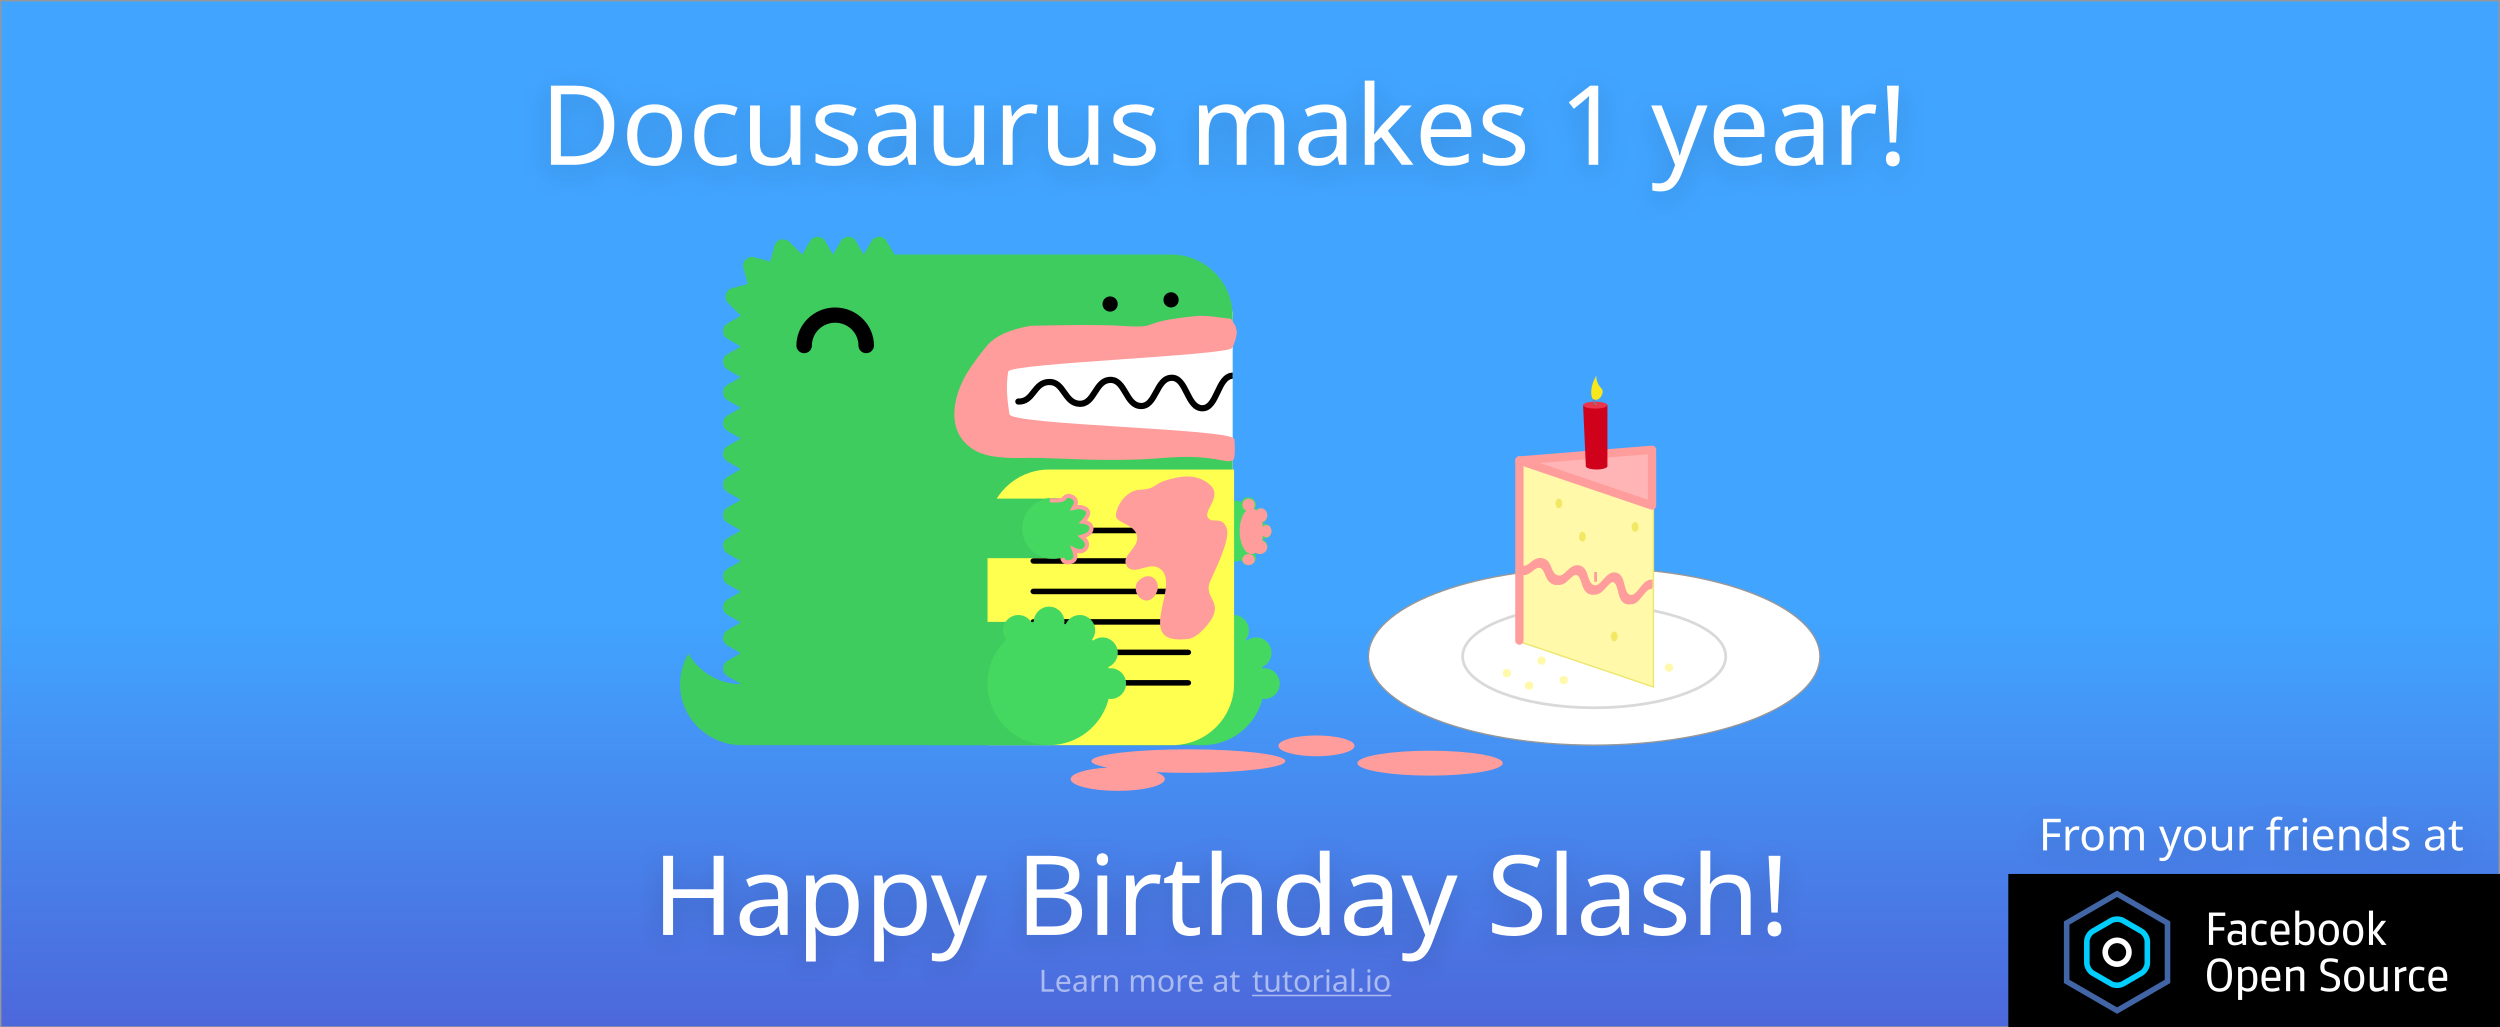
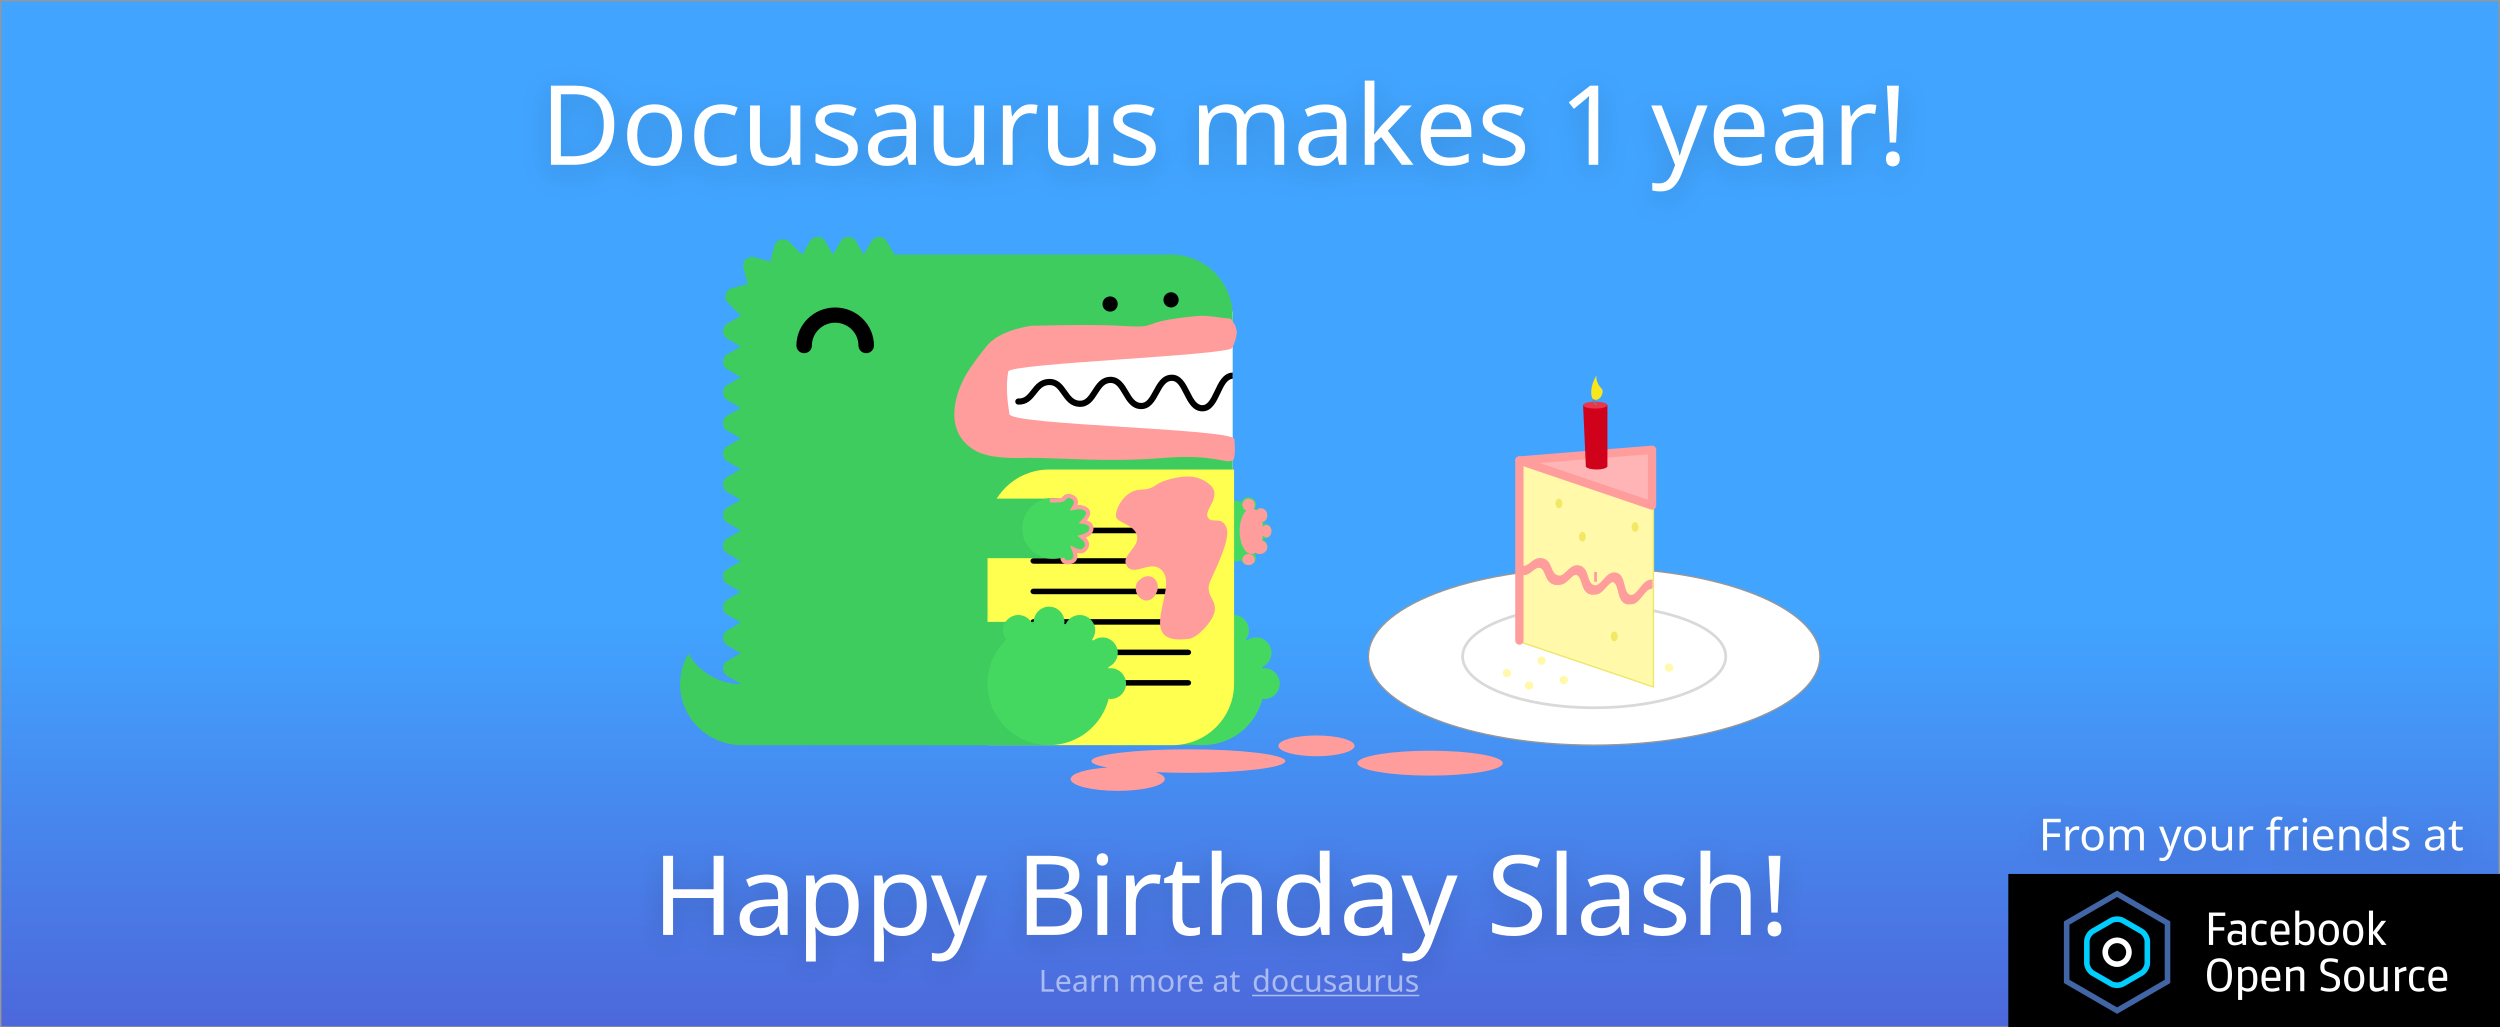
<svg xmlns="http://www.w3.org/2000/svg" xmlns:xlink="http://www.w3.org/1999/xlink" width="1805" height="741">
  <defs>
    <filter x="-3.2%" y="-29.6%" width="106.3%" height="169.9%" filterUnits="objectBoundingBox" id="b">
      <feOffset dy="5" in="SourceAlpha" result="shadowOffsetOuter1" />
      <feGaussianBlur stdDeviation="10" in="shadowOffsetOuter1" result="shadowBlurOuter1" />
      <feColorMatrix values="0 0 0 0 0 0 0 0 0 0 0 0 0 0 0 0 0 0 0.165 0" in="shadowBlurOuter1" />
    </filter>
    <filter x="-3.8%" y="-29.6%" width="107.5%" height="169.9%" filterUnits="objectBoundingBox" id="d">
      <feOffset dy="5" in="SourceAlpha" result="shadowOffsetOuter1" />
      <feGaussianBlur stdDeviation="10" in="shadowOffsetOuter1" result="shadowBlurOuter1" />
      <feColorMatrix values="0 0 0 0 0 0 0 0 0 0 0 0 0 0 0 0 0 0 0.165 0" in="shadowBlurOuter1" />
    </filter>
    <filter x="-10.5%" y="-74.3%" width="121.2%" height="275.7%" filterUnits="objectBoundingBox" id="f">
      <feOffset dy="5" in="SourceAlpha" result="shadowOffsetOuter1" />
      <feGaussianBlur stdDeviation="10" in="shadowOffsetOuter1" result="shadowBlurOuter1" />
      <feColorMatrix values="0 0 0 0 0 0 0 0 0 0 0 0 0 0 0 0 0 0 0.165 0" in="shadowBlurOuter1" />
    </filter>
    <text id="c" font-family="ArialRoundedMTBold, Arial Rounded MT Bold" font-size="80" font-weight="normal" fill="#FFF">
      <tspan x="390" y="119">Docusaurus makes 1 year!</tspan>
    </text>
    <text id="e" font-family="ArialRoundedMTBold, Arial Rounded MT Bold" font-size="80" font-weight="normal" fill="#FFF">
      <tspan x="471" y="675">Happy Birthday Slash!</tspan>
    </text>
    <text id="g" font-family="ArialRoundedMTBold, Arial Rounded MT Bold" font-size="32" font-weight="normal" fill="#FFF">
      <tspan x="1472" y="614">From your friends at</tspan>
    </text>
    <linearGradient x1="50%" y1="60.357%" x2="50%" y2="120.795%" id="a">
      <stop stop-color="#41A4FF" offset="0%" />
      <stop stop-color="#5348C8" offset="100%" />
    </linearGradient>
  </defs>
  <g fill="none" fill-rule="evenodd">
    <path stroke="#979797" fill="url(#a)" d="M.5.5h1804v741H.5z" />
    <g transform="translate(491 171)">
      <path fill="#FFF" d="M204 54h195v114H204z" />
      <path d="M44.5 323c-16.46 0-30.8-8.86-38.5-22-3.793 6.477-6 13.977-6 22 0 24.301 19.923 44 44.5 44H89v-44H44.5z" fill="#3ECC5F" />
      <path d="M399 79.198V57.06c0-24.454-19.88-44.277-44.398-44.277h-199.79l-5.55-9.586c-2.468-4.261-8.633-4.261-11.099 0l-5.55 9.586-5.55-9.586c-2.468-4.261-8.633-4.261-11.099 0l-5.55 9.586-5.55-9.586c-2.468-4.261-8.633-4.261-11.099 0l-5.55 9.586c-.032 0-3.145-3.053-9.339-9.16-3.487-3.479-9.44-1.89-10.72 2.864l-3.036 11.3-11.528-3.082c-4.766-1.273-9.126 3.075-7.847 7.828l3.087 11.497-11.328 3.026c-4.766 1.275-6.362 7.215-2.874 10.693l9.192 9.17c0 .03-3.206 1.923-9.619 5.676-4.27 2.46-4.27 8.61 0 11.07l9.615 5.534-9.615 5.535c-4.27 2.46-4.27 8.61 0 11.07l9.615 5.534-9.615 5.534c-4.27 2.46-4.27 8.61 0 11.07l9.615 5.534-9.615 5.535c-4.27 2.46-4.27 8.61 0 11.07l9.615 5.534-9.615 5.535c-4.27 2.46-4.27 8.61 0 11.069l9.615 5.535-9.615 5.534c-4.27 2.46-4.27 8.61 0 11.07l9.615 5.534-9.615 5.535c-4.27 2.46-4.27 8.61 0 11.07l9.615 5.534-9.615 5.534c-4.27 2.46-4.27 8.61 0 11.07l9.615 5.534-9.615 5.535c-4.27 2.46-4.27 8.61 0 11.07l9.615 5.534-9.615 5.535c-4.27 2.46-4.27 8.61 0 11.069l9.615 5.535-9.615 5.534c-4.27 2.46-4.27 8.61 0 11.07l9.615 5.534-9.615 5.535c-4.27 2.46-4.27 8.61 0 11.07l9.615 5.534c0 24.454 19.877 44.277 44.397 44.277h266.387C379.121 367 399 347.177 399 322.723v-177.11l-155.437-9.687c-12.453-.777-22.154-11.076-22.154-23.52 0-12.444 9.7-22.743 22.154-23.52L399 79.198z" fill="#3ECC5F" />
      <path fill="#3ECC5F" d="M311 367h66v-89h-66z" />
      <path d="M421.889 311.444c-.487 0-.951.083-1.42.143-.085-.334-.165-.67-.258-1.003 4.013-1.675 6.833-5.63 6.833-10.25 0-6.138-4.973-11.112-11.11-11.112-2.53 0-4.834.88-6.703 2.302-.247-.25-.493-.5-.744-.746 1.393-1.858 2.246-4.138 2.246-6.638 0-6.138-4.973-11.111-11.11-11.111-4.59 0-8.527 2.784-10.22 6.758-.33-.094-.66-.171-.99-.256.06-.469.143-.933.143-1.42 0-6.138-4.974-11.111-11.112-11.111-6.137 0-11.11 4.973-11.11 11.111 0 .487.082.951.142 1.42-.33.085-.66.162-.99.256-1.693-3.974-5.63-6.758-10.22-6.758-6.137 0-11.11 4.973-11.11 11.111 0 2.5.853 4.78 2.246 6.638-8.26 8.07-13.402 19.318-13.402 31.778C333 347.102 352.898 367 377.444 367c20.754 0 38.134-14.244 43.025-33.476.469.06.933.143 1.42.143 6.138 0 11.111-4.974 11.111-11.111 0-6.138-4.973-11.112-11.111-11.112" fill="#44D860" />
      <path fill="#3ECC5F" d="M333 233h66v-44h-66z" />
      <path d="M421.444 217.996c3.07 0 5.556-2.46 5.556-5.496 0-3.036-2.487-5.496-5.556-5.496-.242 0-.475.042-.708.07-.045-.165-.083-.33-.13-.495 2.005-.828 3.416-2.787 3.416-5.071 0-3.037-2.486-5.497-5.555-5.497a5.533 5.533 0 00-3.351 1.14 14.707 14.707 0 00-.374-.37 5.4 5.4 0 001.125-3.285c0-3.034-2.487-5.496-5.556-5.496a5.557 5.557 0 00-5.111 3.344 22.417 22.417 0 00-5.978-.829c-12.27 0-22.222 9.845-22.222 21.985 0 12.14 9.951 21.985 22.222 21.985 2.076 0 4.074-.303 5.978-.829a5.557 5.557 0 005.111 3.344c3.069 0 5.556-2.462 5.556-5.496a5.4 5.4 0 00-1.125-3.285c.127-.12.251-.244.374-.37a5.533 5.533 0 003.35 1.14c3.07 0 5.556-2.46 5.556-5.497 0-2.284-1.41-4.243-3.415-5.071.046-.163.084-.33.129-.495.233.028.466.07.708.07" fill="#44D860" />
      <path d="M134.4 84c-3.093 0-5.6-2.462-5.6-5.5 0-9.1-7.535-16.5-16.8-16.5s-16.8 7.4-16.8 16.5c0 3.038-2.507 5.5-5.6 5.5-3.093 0-5.6-2.462-5.6-5.5C84 63.335 96.56 51 112 51s28 12.335 28 27.5c0 3.038-2.507 5.5-5.6 5.5" fill="#000" />
      <path d="M222 367h133.5c24.577 0 44.5-19.798 44.5-44.222V168H266.5c-24.577 0-44.5 19.798-44.5 44.222V367z" fill="#FFFF50" />
      <path d="M366.77 236H255.23c-1.234 0-2.23-.894-2.23-2 0-1.106.996-2 2.23-2h111.54c1.234 0 2.23.894 2.23 2 0 1.106-.996 2-2.23 2m0 44H255.23c-1.234 0-2.23-.894-2.23-2 0-1.106.996-2 2.23-2h111.54c1.234 0 2.23.894 2.23 2 0 1.106-.996 2-2.23 2m0 44H255.23c-1.234 0-2.23-.894-2.23-2 0-1.106.996-2 2.23-2h111.54c1.234 0 2.23.894 2.23 2 0 1.106-.996 2-2.23 2m0-110H255.23c-1.234 0-2.23-.896-2.23-2 0-1.106.996-2 2.23-2h111.54c1.234 0 2.23.894 2.23 2 0 1.104-.996 2-2.23 2m0 44H255.23c-1.234 0-2.23-.894-2.23-2 0-1.106.996-2 2.23-2h111.54c1.234 0 2.23.894 2.23 2 0 1.106-.996 2-2.23 2m0 44H255.23c-1.234 0-2.23-.894-2.23-2 0-1.106.996-2 2.23-2h111.54c1.234 0 2.23.894 2.23 2 0 1.106-.996 2-2.23 2M399 98.011c-.027 0-.049-.013-.075-.01-6.833.233-10.066 7.117-12.918 13.19-2.977 6.346-5.279 10.475-9.051 10.35-4.177-.151-6.565-4.904-9.095-9.935-2.906-5.775-6.223-12.327-13.186-12.082-6.736.231-9.98 6.222-12.84 11.507-3.046 5.63-5.118 9.054-9.114 8.896-4.26-.156-6.525-4.02-9.145-8.493-2.922-4.98-6.298-10.579-13.127-10.387-6.62.23-9.873 5.312-12.743 9.8-3.036 4.743-5.163 7.634-9.21 7.463-4.363-.158-6.616-3.363-9.223-7.076-2.928-4.171-6.227-8.893-13.036-8.664-6.474.223-9.727 4.386-12.595 8.058-2.725 3.483-4.852 6.24-9.352 6.067-1.22-.049-2.244.915-2.288 2.147a2.222 2.222 0 002.13 2.307c6.67.225 10.05-4.01 12.984-7.766 2.602-3.332 4.849-6.207 9.272-6.358 4.258-.183 6.255 2.483 9.276 6.781 2.868 4.085 6.123 8.717 12.673 8.956 6.861.231 10.163-4.933 13.086-9.504 2.614-4.084 4.87-7.61 9.177-7.759 3.965-.15 6.123 3.007 9.166 8.198 2.868 4.893 6.116 10.437 12.796 10.682 6.91.24 10.247-5.838 13.155-11.214 2.519-4.65 4.896-9.045 9.108-9.19 3.965-.093 6.033 3.553 9.09 9.644 2.858 5.686 6.097 12.127 12.882 12.374.126.005.25.007.373.007 6.776 0 9.99-6.848 12.837-12.904 2.518-5.368 4.902-10.425 8.993-10.63V98.01z" fill="#000" />
      <path fill="#3ECC5F" d="M178 367h89v-89h-89z" />
      <path d="M310.889 311.444c-.487 0-.951.083-1.42.143-.085-.334-.165-.67-.258-1.003 4.013-1.675 6.833-5.63 6.833-10.25 0-6.138-4.973-11.112-11.11-11.112-2.53 0-4.834.88-6.703 2.302-.247-.25-.493-.5-.744-.746 1.393-1.858 2.246-4.138 2.246-6.638 0-6.138-4.973-11.111-11.11-11.111-4.59 0-8.527 2.784-10.22 6.758-.33-.094-.66-.171-.99-.256.06-.469.143-.933.143-1.42 0-6.138-4.974-11.111-11.112-11.111-6.137 0-11.11 4.973-11.11 11.111 0 .487.082.951.142 1.42-.33.085-.66.162-.99.256-1.693-3.974-5.63-6.758-10.22-6.758-6.137 0-11.11 4.973-11.11 11.111 0 2.5.853 4.78 2.246 6.638-8.26 8.07-13.402 19.318-13.402 31.778C222 347.102 241.898 367 266.444 367c20.754 0 38.134-14.244 43.025-33.476.469.06.933.143 1.42.143 6.138 0 11.111-4.974 11.111-11.111 0-6.138-4.973-11.112-11.111-11.112" fill="#44D860" />
      <path fill="#3ECC5F" d="M178 232h89v-43h-89z" />
      <path d="M291.444 215.996c3.07 0 5.556-2.46 5.556-5.496 0-3.036-2.487-5.496-5.556-5.496-.242 0-.475.042-.708.07-.045-.165-.083-.33-.13-.495 2.005-.828 3.416-2.787 3.416-5.071 0-3.037-2.486-5.497-5.555-5.497a5.533 5.533 0 00-3.351 1.14 14.707 14.707 0 00-.374-.37 5.4 5.4 0 001.125-3.285c0-3.034-2.487-5.496-5.556-5.496a5.557 5.557 0 00-5.111 3.344 22.417 22.417 0 00-5.978-.829c-12.27 0-22.222 9.845-22.222 21.985 0 12.14 9.951 21.985 22.222 21.985 2.076 0 4.074-.303 5.978-.829a5.557 5.557 0 005.111 3.344c3.069 0 5.556-2.462 5.556-5.496a5.4 5.4 0 00-1.125-3.285c.127-.12.251-.244.374-.37a5.533 5.533 0 003.35 1.14c3.07 0 5.556-2.46 5.556-5.497 0-2.284-1.41-4.243-3.415-5.071.046-.163.084-.33.129-.495.233.028.466.07.708.07" fill="#44D860" />
      <path d="M310.5 54c-.352 0-.726-.044-1.078-.11a5.545 5.545 0 01-1.034-.308 5.713 5.713 0 01-.948-.506 8.332 8.332 0 01-.836-.681c-.24-.264-.482-.528-.68-.836a5.779 5.779 0 01-.508-.945 5.756 5.756 0 01-.416-2.111c0-.352.044-.726.11-1.078a6.34 6.34 0 01.306-1.033c.134-.33.31-.638.508-.946.198-.286.44-.571.68-.835a8.31 8.31 0 01.836-.682c.31-.198.618-.374.948-.506a5.545 5.545 0 011.034-.308 5.09 5.09 0 012.156 0c.35.066.704.176 1.034.308.328.132.638.308.946.506.286.198.57.44.836.682.242.264.484.55.682.835.198.308.374.616.506.946.132.352.242.681.308 1.033.064.352.11.726.11 1.078 0 1.451-.596 2.88-1.606 3.892-.266.242-.55.484-.836.681a5.694 5.694 0 01-.946.506 5.64 5.64 0 01-1.034.308c-.352.066-.726.11-1.078.11m44-3a5.617 5.617 0 01-3.896-1.605 8.362 8.362 0 01-.68-.836 5.779 5.779 0 01-.508-.945 5.756 5.756 0 01-.416-2.111 5.61 5.61 0 011.604-3.892 8.31 8.31 0 01.836-.682c.31-.198.618-.374.948-.506a5.545 5.545 0 011.034-.308 5.09 5.09 0 012.156 0c.35.066.704.176 1.034.308.328.132.638.308.946.506.286.198.57.44.836.682A5.612 5.612 0 01360 45.503c0 .352-.046.725-.11 1.077a5.588 5.588 0 01-.308 1.034c-.154.33-.308.637-.506.945-.198.286-.44.572-.682.836-.266.242-.55.484-.836.681a5.694 5.694 0 01-.946.506 5.64 5.64 0 01-1.034.308c-.352.066-.726.11-1.078.11" fill="#000" />
      <path d="M397.746 59.164c-8.263-.662-16.538-2.786-24.788-1.987-46.195 4.475-23.044 9.142-55.485 7.04-11.825-.768-33.295-.768-64.41 0-14.883 2.594-25.22 7.217-31.014 13.867-4.342 4.985-12.33 15.79-15.388 21.114-9.625 16.755-15.227 41.548 5.269 54.425 11.493 7.22 30.769 6.01 40.927 5.957 20.201-.102 56.513 3.293 95.068.116s45.406 4.511 51.202 1.655c2.252-1.11 1.285-14.913 1.063-15.465-3-7.44-161.12-9.935-162.376-17.857-1.607-10.137-2.654-20.666-.886-30.776 1.046-5.982 159.191-11.59 161.778-17.086 1.527-3.243 2.711-6.708 3.242-10.253.271-1.808-.596-3.608-.894-5.412l-3.308-5.338z" fill="#FF9C9C" />
      <g transform="translate(497 239)">
        <ellipse stroke="#979797" fill="#FFF" cx="163" cy="64" rx="163" ry="64" />
        <ellipse stroke="#D9D9D9" stroke-width="2" cx="163" cy="64" rx="95" ry="37" />
      </g>
      <g transform="translate(603 99)">
        <path stroke="#EDE66C" fill="#FFF9A9" d="M99.773 226L3 193.227V62.477L99.773 94z" />
        <path d="M3 62.477V192.5" stroke="#FF9C9C" stroke-width="6" stroke-linecap="round" stroke-linejoin="bevel" />
        <path stroke="#FF9C9C" stroke-width="6" fill="#FFB5B5" stroke-linecap="round" stroke-linejoin="round" d="M3 62.477l95.773-7.739V95z" />
        <path d="M99.362 148.602c-.016-.004-.027-.015-.043-.017-4.103-.801-6.97 2.826-9.498 6.027-2.64 3.344-4.576 5.47-6.806 4.878-2.468-.664-3.242-3.805-4.062-7.129-.942-3.816-2.024-8.148-6.206-8.961-4.045-.79-6.796 2.308-9.222 5.041-2.583 2.912-4.285 4.652-6.644 4.01-2.518-.68-3.34-3.277-4.29-6.283-1.06-3.348-2.307-7.124-6.401-7.95-3.976-.775-6.608 1.784-8.931 4.044-2.457 2.389-4.12 3.806-6.507 3.148-2.577-.693-3.482-2.9-4.528-5.454-1.175-2.87-2.496-6.118-6.584-6.918-3.888-.76-6.394 1.256-8.604 3.034-2.1 1.686-3.743 3.024-6.4 2.303a1.353 1.353 0 00-.703 2.613c3.943 1.05 6.535-.99 8.796-2.808 2.006-1.613 3.737-3.005 6.393-2.487 2.562.478 3.387 2.33 4.6 5.288 1.151 2.811 2.458 6 6.327 7.041 4.057 1.081 6.73-1.52 9.095-3.822 2.115-2.057 3.94-3.832 6.527-3.328 2.383.457 3.238 2.621 4.341 6.11 1.04 3.29 2.22 7.016 6.166 8.08 4.084 1.093 6.902-2.044 9.369-4.824 2.136-2.405 4.152-4.678 6.682-4.184 2.375.49 3.108 2.931 4.099 6.956.925 3.756 1.976 8.012 5.984 9.092.074.02.148.038.222.055 4.036.932 6.887-2.677 9.41-5.868 2.233-2.83 4.344-5.493 6.81-5.052l.608-2.635z" fill="#FF9C9C" />
        <path d="M99.362 150.602c-.016-.004-.027-.015-.043-.017-4.103-.801-6.97 2.826-9.498 6.027-2.64 3.344-4.576 5.47-6.806 4.878-2.468-.664-3.242-3.805-4.062-7.129-.942-3.816-2.024-8.148-6.206-8.961-4.045-.79-6.796 2.308-9.222 5.041-2.583 2.912-4.285 4.652-6.644 4.01-2.518-.68-3.34-3.277-4.29-6.283-1.06-3.348-2.307-7.124-6.401-7.95-3.976-.775-6.608 1.784-8.931 4.044-2.457 2.389-4.12 3.806-6.507 3.148-2.577-.693-3.482-2.9-4.528-5.454-1.175-2.87-2.496-6.118-6.584-6.918-3.888-.76-6.394 1.256-8.604 3.034-2.1 1.686-3.743 3.024-6.4 2.303a1.353 1.353 0 00-.703 2.613c3.943 1.05 6.535-.99 8.796-2.808 2.006-1.613 3.737-3.005 6.393-2.487 2.562.478 3.387 2.33 4.6 5.288 1.151 2.811 2.458 6 6.327 7.041 4.057 1.081 6.73-1.52 9.095-3.822 2.115-2.057 3.94-3.832 6.527-3.328 2.383.457 3.238 2.621 4.341 6.11 1.04 3.29 2.22 7.016 6.166 8.08 4.084 1.093 6.902-2.044 9.369-4.824 2.136-2.405 4.152-4.678 6.682-4.184 2.375.49 3.108 2.931 4.099 6.956.925 3.756 1.976 8.012 5.984 9.092.074.02.148.038.222.055 4.036.932 6.887-2.677 9.41-5.868 2.233-2.83 4.344-5.493 6.81-5.052l.608-2.635z" fill="#FF9C9C" />
        <path d="M99.362 152.602c-.016-.004-.027-.015-.043-.017-4.103-.801-6.97 2.826-9.498 6.027-2.64 3.344-4.576 5.47-6.806 4.878-2.468-.664-3.242-3.805-4.062-7.129-.942-3.816-2.024-8.148-6.206-8.961-4.045-.79-6.796 2.308-9.222 5.041-2.583 2.912-4.285 4.652-6.644 4.01-2.518-.68-3.34-3.277-4.29-6.283-1.06-3.348-2.307-7.124-6.401-7.95-3.976-.775-6.608 1.784-8.931 4.044-2.457 2.389-4.12 3.806-6.507 3.148-2.577-.693-3.482-2.9-4.528-5.454-1.175-2.87-2.496-6.118-6.584-6.918-3.888-.76-6.394 1.256-8.604 3.034-2.1 1.686-3.743 3.024-6.4 2.303a1.353 1.353 0 00-.703 2.613c3.943 1.05 6.535-.99 8.796-2.808 2.006-1.613 3.737-3.005 6.393-2.487 2.562.478 3.387 2.33 4.6 5.288 1.151 2.811 2.458 6 6.327 7.041 4.057 1.081 6.73-1.52 9.095-3.822 2.115-2.057 3.94-3.832 6.527-3.328 2.383.457 3.238 2.621 4.341 6.11 1.04 3.29 2.22 7.016 6.166 8.08 4.084 1.093 6.902-2.044 9.369-4.824 2.136-2.405 4.152-4.678 6.682-4.184 2.375.49 3.108 2.931 4.099 6.956.925 3.756 1.976 8.012 5.984 9.092.074.02.148.038.222.055 4.036.932 6.887-2.677 9.41-5.868 2.233-2.83 4.344-5.493 6.81-5.052l.608-2.635z" fill="#FF9C9C" />
        <path d="M97.362 152.602c-.016-.004-.027-.015-.043-.017-4.103-.801-6.97 2.826-9.498 6.027-2.64 3.344-4.576 5.47-6.806 4.878-2.468-.664-3.242-3.805-4.062-7.129-.942-3.816-2.024-8.148-6.206-8.961-4.045-.79-6.796 2.308-9.222 5.041-2.583 2.912-4.285 4.652-6.644 4.01-2.518-.68-3.34-3.277-4.29-6.283-1.06-3.348-2.307-7.124-6.401-7.95-3.976-.775-6.608 1.784-8.931 4.044-2.457 2.389-4.12 3.806-6.507 3.148-2.577-.693-3.482-2.9-4.528-5.454-1.175-2.87-2.496-6.118-6.584-6.918-3.888-.76-6.394 1.256-8.604 3.034-2.1 1.686-3.743 3.024-6.4 2.303a1.353 1.353 0 00-.703 2.613c3.943 1.05 6.535-.99 8.796-2.808 2.006-1.613 3.737-3.005 6.393-2.487 2.562.478 3.387 2.33 4.6 5.288 1.151 2.811 2.458 6 6.327 7.041 4.057 1.081 6.73-1.52 9.095-3.822 2.115-2.057 3.94-3.832 6.527-3.328 2.383.457 3.238 2.621 4.341 6.11 1.04 3.29 2.22 7.016 6.166 8.08 4.084 1.093 6.902-2.044 9.369-4.824 2.136-2.405 4.152-4.678 6.682-4.184 2.375.49 3.108 2.931 4.099 6.956.925 3.756 1.976 8.012 5.984 9.092.074.02.148.038.222.055 4.036.932 6.887-2.677 9.41-5.868 2.233-2.83 4.344-5.493 6.81-5.052l.608-2.635z" fill="#FF9C9C" />
        <path d="M97.362 152.602c-.016-.004-.027-.015-.043-.017-4.103-.801-6.97 2.826-9.498 6.027-2.64 3.344-4.576 5.47-6.806 4.878-2.468-.664-3.242-3.805-4.062-7.129-.942-3.816-2.024-8.148-6.206-8.961-4.045-.79-6.796 2.308-9.222 5.041-2.583 2.912-4.285 4.652-6.644 4.01-2.518-.68-3.34-3.277-4.29-6.283-1.06-3.348-2.307-7.124-6.401-7.95-3.976-.775-6.608 1.784-8.931 4.044-2.457 2.389-4.12 3.806-6.507 3.148-2.577-.693-3.482-2.9-4.528-5.454-1.175-2.87-2.496-6.118-6.584-6.918-3.888-.76-6.394 1.256-8.604 3.034-2.1 1.686-3.743 3.024-6.4 2.303a1.353 1.353 0 00-.703 2.613c3.943 1.05 6.535-.99 8.796-2.808 2.006-1.613 3.737-3.005 6.393-2.487 2.562.478 3.387 2.33 4.6 5.288 1.151 2.811 2.458 6 6.327 7.041 4.057 1.081 6.73-1.52 9.095-3.822 2.115-2.057 3.94-3.832 6.527-3.328 2.383.457 3.238 2.621 4.341 6.11 1.04 3.29 2.22 7.016 6.166 8.08 4.084 1.093 6.902-2.044 9.369-4.824 2.136-2.405 4.152-4.678 6.682-4.184 2.375.49 3.108 2.931 4.099 6.956.925 3.756 1.976 8.012 5.984 9.092.074.02.148.038.222.055 4.036.932 6.887-2.677 9.41-5.868 2.233-2.83 4.344-5.493 6.81-5.052l.608-2.635z" fill="#FF9C9C" />
        <ellipse fill="#F2E864" cx="86.5" cy="110.5" rx="2.5" ry="3.5" />
        <ellipse fill="#F2E864" cx="48.5" cy="117.5" rx="2.5" ry="3.5" />
        <ellipse fill="#F2E864" cx="31.5" cy="93.5" rx="2.5" ry="3.5" />
        <path d="M50.997 66.895a.879.879 0 01-.097-.395.85.85 0 01.065-.323l-1.98-43.772h17.583v43.869a.831.831 0 010 .452v.228h-.097C65.8 68.118 62.599 69 58.75 69s-7.05-.882-7.72-2.046H51l-.003-.06z" fill="#D0021B" />
        <ellipse fill="#EA364C" cx="57.75" cy="22.5" rx="8.75" ry="2.5" />
        <path d="M58.669 22.334c-3.29-3.382-2.296-1.265-.472-6.665" stroke="#7D7D7D" />
        <path d="M58.13 18.67c-1.936-.072-3.422-.837-3.257-6.226.11-3.593 1.374-7.41 3.796-11.454-.345 1.89.086 4.013 1.292 6.37 1.808 3.534 3.579 3.002 3.061 6.202-.518 3.2-2.957 5.178-4.892 5.107z" fill="#F8E71C" />
        <ellipse fill="#F2E864" cx="71.5" cy="189.5" rx="2.5" ry="3.5" />
      </g>
      <path stroke="#FF9C9C" fill="#D8D8D8" d="M660.5 242.5h1v6h-1z" />
      <circle fill="#FFF9A9" cx="714" cy="311" r="3" />
      <circle fill="#FFF9A9" cx="613" cy="324" r="3" />
      <circle fill="#FFF9A9" cx="597" cy="315" r="3" />
      <circle fill="#FFF9A9" cx="622" cy="306" r="3" />
      <circle fill="#FFF9A9" cx="638" cy="320" r="3" />
      <path d="M408.78 197.66a4.501 4.501 0 011.72-8.66 4.5 4.5 0 013.545 7.272c.751.268 1.468.727 2.136 1.351.823-.997 2.005-1.623 3.319-1.623 2.485 0 4.5 2.239 4.5 5 0 2.459-1.598 4.503-3.702 4.922.256 1.144.448 2.356.566 3.618.641-.944 1.584-1.54 2.636-1.54 1.933 0 3.5 2.015 3.5 4.5s-1.567 4.5-3.5 4.5c-1.052 0-1.995-.596-2.636-1.54a28.68 28.68 0 01-.608 3.8c2.177.666 3.744 2.537 3.744 4.74 0 2.761-2.462 5-5.5 5a5.856 5.856 0 01-3.187-.925c-.88.6-1.827.925-2.813.925-4.694 0-8.5-7.387-8.5-16.5 0-6.523 1.95-12.162 4.78-14.84zM410.5 237c-2.485 0-4.5-1.79-4.5-4s2.015-4 4.5-4 4.5 1.79 4.5 4-2.015 4-4.5 4zm-66.971 149.51c4.07 1.402 6.471 3.126 6.471 4.99 0 4.694-15.222 8.5-34 8.5s-34-3.806-34-8.5c0-4.064 11.41-7.462 26.658-8.301-7.366-1.346-11.658-2.962-11.658-4.699 0-4.694 31.34-8.5 70-8.5s70 3.806 70 8.5-31.34 8.5-70 8.5a546.99 546.99 0 01-23.471-.49zM459.5 375c-15.188 0-27.5-3.358-27.5-7.5 0-4.142 12.312-7.5 27.5-7.5s27.5 3.358 27.5 7.5c0 4.142-12.312 7.5-27.5 7.5z" fill="#FF9C9C" />
      <path d="M267 190.148c4.067.487 6.498-.022 8.018-.087 2.868-.123 2.868-4.715 7.856-2.42 3.326 1.531 3.8 4.19 1.421 7.976 2.826-.563 4.898-.637 6.217-.22 5.337 1.686 5.472 5.125.403 10.316 4.057.532 6.085 2.145 6.085 4.839 0 2.693-2.292 4.67-6.875 5.932 3.637 2.864 4.58 5.618 2.83 8.263-1.75 2.644-4.623 2.988-8.621 1.03 2.023 5 1.278 7.96-2.233 8.88-3.512.919-5.55-.008-6.116-2.781" stroke="#FF9C9C" stroke-width="3" />
      <ellipse fill="#FF9C9C" cx="541.5" cy="380" rx="52.5" ry="9" />
    </g>
    <g fill="#FFF">
      <use filter="url(#b)" xlink:href="#c" />
      <use xlink:href="#c" />
    </g>
    <g fill="#FFF">
      <use filter="url(#d)" xlink:href="#e" />
      <use xlink:href="#e" />
    </g>
    <g fill="#FFF">
      <use filter="url(#f)" xlink:href="#g" />
      <use xlink:href="#g" />
    </g>
    <path fill="#000" d="M1450 742h355V631h-355z" />
    <path fill="#FFF" d="M1594.857 682.227v-23.381h11.795v2.457h-8.785v8.146h8.05v2.456h-8.05v10.322zm23.87-7.337c-.98-.316-2.87-.738-4.62-.738-2.345 0-2.94 1.123-2.94 3.054 0 2.142.7 3.16 2.73 3.16 2.1 0 3.85-.807 4.83-1.475v-4.001zm2.94 7.337h-2.484l-.176-1.44c-.98.773-3.36 1.79-5.529 1.79-3.71 0-5.18-2.176-5.18-5.44 0-3.441 1.714-5.232 5.39-5.232 2.17 0 4.094.562 5.039.983v-2.668c0-2.246-.7-3.194-3.29-3.194-1.54 0-3.079.21-4.62.667l-.454-2.423c1.504-.49 3.605-.806 5.39-.806 4.025 0 5.915 1.755 5.915 5.58v12.183zm14.98-17.027l-.385 2.282c-.945-.316-2.484-.632-3.675-.632-3.92 0-4.234 2.563-4.234 6.67 0 4.108.314 6.67 4.234 6.67 1.19 0 2.73-.316 3.675-.631l.385 2.281c-.98.386-2.59.737-4.13.737-5.669 0-7.105-3.686-7.105-9.057 0-5.37 1.436-9.057 7.105-9.057 1.54 0 3.15.35 4.13.737m5.671 7.302h7.873v-.631c0-3.23-1.014-5.196-3.885-5.196-3.254 0-3.954 2.35-3.988 5.827zm0 2.318c.174 3.685 1.084 5.44 4.619 5.44 1.855 0 3.78-.455 5.11-.983l.455 2.247c-1.435.598-3.71 1.054-5.6 1.054-6.265 0-7.525-4.283-7.525-9.163 0-5.02 1.645-8.952 6.965-8.952 4.725 0 6.684 3.335 6.684 7.513v2.844h-10.708zm17.777 3.65c1.331 1.16 2.766 1.72 4.095 1.72 3.326 0 3.956-2.598 3.956-6.634 0-3.862-.735-6.74-4.096-6.74-1.784 0-2.904.702-3.955 1.544v10.11zm4.55 4.107c-1.96 0-3.815-.947-4.76-2.105l-.244 1.755h-2.485V657.44h2.94v8.778c.84-.878 2.52-1.791 4.34-1.791 4.899 0 6.65 3.65 6.65 9.092 0 5.091-1.47 9.057-6.44 9.057zm16.765-15.727c-3.638 0-4.373 2.985-4.373 6.67 0 3.686.735 6.671 4.374 6.671 3.64 0 4.374-2.985 4.374-6.67 0-3.686-.734-6.671-4.374-6.671m0 15.728c-5.04 0-7.315-3.792-7.315-9.057 0-5.267 2.276-9.058 7.315-9.058 5.04 0 7.315 3.791 7.315 9.058 0 5.265-2.275 9.057-7.315 9.057m17.569-15.728c-3.639 0-4.373 2.985-4.373 6.67 0 3.686.734 6.671 4.373 6.671 3.64 0 4.375-2.985 4.375-6.67 0-3.686-.735-6.671-4.375-6.671m0 15.728c-5.039 0-7.314-3.792-7.314-9.057 0-5.267 2.275-9.058 7.314-9.058 5.04 0 7.316 3.791 7.316 9.058 0 5.265-2.276 9.057-7.316 9.057m11.41-.351V657.44h2.94v15.412l6.055-8.039h3.43l-6.65 8.6 6.93 8.813h-3.465l-6.3-8.25v8.25zM1602.492 694.3c-4.97 0-6.02 3.756-6.02 9.654s1.05 9.654 6.02 9.654 6.02-3.756 6.02-9.654-1.05-9.654-6.02-9.654m-9.03 9.654c0-7.092 2.345-12.112 9.03-12.112 6.686 0 9.03 5.02 9.03 12.112 0 7.092-2.344 12.112-9.03 12.112-6.685 0-9.03-5.02-9.03-12.112m25.375 8.32a6.395 6.395 0 003.92 1.369c3.396 0 4.13-2.668 4.13-6.74 0-4.073-.63-6.635-3.92-6.635-1.75 0-3.15.842-4.13 1.72v10.286zm4.34 3.756c-1.82 0-3.499-.737-4.34-1.439v7.372h-2.94v-23.732h2.486l.244 1.755c.806-1.123 2.696-2.105 4.76-2.105 5.11 0 6.44 4.142 6.44 9.056 0 5.478-1.82 9.093-6.65 9.093zm12.53-10.11h7.874v-.632c0-3.23-1.015-5.195-3.884-5.195-3.255 0-3.955 2.35-3.99 5.827zm0 2.317c.174 3.686 1.084 5.441 4.62 5.441 1.855 0 3.779-.456 5.109-.983l.455 2.246c-1.436.598-3.709 1.054-5.6 1.054-6.264 0-7.525-4.283-7.525-9.162 0-5.02 1.646-8.952 6.965-8.952 4.724 0 6.686 3.335 6.686 7.512v2.844h-10.71zm25.059 7.407V702.97c0-1.579-.665-2.386-2.38-2.386-1.819 0-3.64.596-4.9 1.159v13.901h-2.94v-17.412h2.381l.245 1.544c1.4-.947 3.605-1.895 5.949-1.895 2.975 0 4.585 1.684 4.585 4.773v12.99h-2.94zm21.105.421c-1.96 0-4.934-.491-6.44-1.228l.491-2.423c1.54.633 3.64 1.229 5.844 1.229 3.255 0 4.796-1.158 4.796-3.826 0-2.773-1.261-3.687-4.865-4.775-4.271-1.299-6.44-2.703-6.44-6.74 0-4.39 2.274-6.46 7.28-6.46 2.134 0 4.13.386 5.635 1.018l-.492 2.352c-1.399-.492-3.253-.947-5.039-.947-3.464 0-4.41 1.192-4.41 3.861 0 2.739.874 3.125 4.165 4.248 4.34 1.474 7.14 2.563 7.14 7.056 0 4.529-3.045 6.635-7.665 6.635m17.849-15.798c-3.638 0-4.373 2.985-4.373 6.671 0 3.686.735 6.67 4.374 6.67 3.64 0 4.374-2.984 4.374-6.67s-.734-6.67-4.374-6.67m0 15.727c-5.04 0-7.315-3.792-7.315-9.057 0-5.266 2.276-9.057 7.315-9.057 5.04 0 7.315 3.79 7.315 9.057 0 5.265-2.275 9.057-7.315 9.057m14.175-17.763v12.673c0 1.58.664 2.387 2.38 2.387 1.749 0 3.534-.597 4.76-1.16v-13.9h2.94v17.412h-2.38l-.246-1.544c-1.364.947-3.535 1.895-5.81 1.895-2.975 0-4.585-1.685-4.585-4.774v-12.99h2.941zm23.694 2.458c-1.96.384-3.956 1.052-5.425 1.825v13.13h-2.94v-17.413h2.414l.316 2.035c1.05-1.053 2.975-2.07 5.25-2.281l.385 2.703zm12.914-2.072l-.385 2.281c-.944-.316-2.484-.632-3.674-.632-3.92 0-4.234 2.563-4.234 6.67 0 4.108.313 6.67 4.234 6.67 1.19 0 2.73-.315 3.674-.631l.385 2.281c-.98.387-2.589.737-4.13.737-5.668 0-7.104-3.685-7.104-9.057 0-5.37 1.436-9.056 7.104-9.056 1.541 0 3.15.35 4.13.737m5.671 7.302h7.874v-.632c0-3.23-1.015-5.195-3.886-5.195-3.253 0-3.955 2.35-3.988 5.827zm0 2.317c.174 3.686 1.084 5.441 4.619 5.441 1.856 0 3.78-.456 5.11-.983l.455 2.246c-1.436.598-3.71 1.054-5.6 1.054-6.265 0-7.525-4.283-7.525-9.162 0-5.02 1.646-8.952 6.965-8.952 4.724 0 6.684 3.335 6.684 7.512v2.844h-10.708z" />
    <path d="M1494.148 707.414l34.384 19.914 34.385-19.913v-39.829l-34.385-19.914-34.384 19.914v39.828zm34.384 24.582l-38.415-22.248v-44.496l38.415-22.248 38.416 22.249v44.495l-38.416 22.248z" fill="#4265A6" />
    <path d="M1528.531 665.652c-1.235 0-2.41.27-3.22.74l-13.383 7.75c-1.717.994-3.222 3.609-3.222 5.596v15.502c0 1.988 1.505 4.603 3.222 5.596l13.382 7.752c1.623.94 4.82.94 6.443 0l13.382-7.75c1.716-.995 3.221-3.61 3.221-5.597V679.74c0-1.987-1.505-4.603-3.22-5.596l-13.383-7.752c-.812-.47-1.986-.739-3.222-.739m0 47.718c-1.95 0-3.81-.455-5.236-1.28l-13.383-7.752c-2.937-1.7-5.236-5.696-5.236-9.098v-15.502c0-3.4 2.3-7.397 5.236-9.098l13.383-7.75c1.427-.826 3.287-1.28 5.236-1.28 1.95 0 3.81.454 5.236 1.28l13.384 7.752c2.937 1.7 5.236 5.696 5.236 9.097v15.502c0 3.4-2.3 7.397-5.236 9.098l-13.384 7.75c-1.426.826-3.286 1.281-5.236 1.281" fill="#00CEFF" />
    <path d="M1528.532 680.935c-3.616 0-6.56 2.95-6.56 6.58 0 3.626 2.944 6.578 6.56 6.578 3.616 0 6.56-2.952 6.56-6.579 0-3.628-2.944-6.58-6.56-6.58m0 17.202c-5.839 0-10.59-4.765-10.59-10.622 0-5.858 4.751-10.622 10.59-10.622 5.838 0 10.59 4.764 10.59 10.622 0 5.857-4.752 10.622-10.59 10.622" fill="#FFF" />
    <text font-family="ArialRoundedMTBold, Arial Rounded MT Bold" font-size="22" fill="#FFF" fill-opacity=".528">
      <tspan x="749.945" y="716">Learn more at </tspan>
-       <tspan x="904.031" y="716" text-decoration="underline">tutorial.io</tspan>
+       <tspan x="904.031" y="716" text-decoration="underline">docusaurus</tspan>
    </text>
    <path d="M823.288 353.588c-11.129.433-17.44 12.78-17.622 18.525-.181 5.746 13.328 5.878 15.291 14.764 1.963 8.886-12.728 14.409-7.143 22.115 5.586 7.707 17.973-6.23 25.756 3.567 10.814 13.61-21.275 54.116 18.944 48.634 5.007-.682 10.966-7.184 13.224-9.974 13.69-16.92-3.428-18.799 1.932-31.393 3.079-7.234 15.379-30.972 11.818-39.056-3.56-8.084-9.49-2.956-12.83-6.368-5.254-5.366 10.71-15.533 1.012-24.315-9.697-8.783-22.1-6.22-31.58-3.368-9.479 2.851-7.673 6.436-18.802 6.869z" fill="#FF9C9C" />
    <path d="M833.51 430.427c-6.218 8.13-16.68-.936-12.585-9.846 9.15-11.067 19.97.187 12.584 9.846z" fill="#FF9C9C" />
  </g>
</svg>
